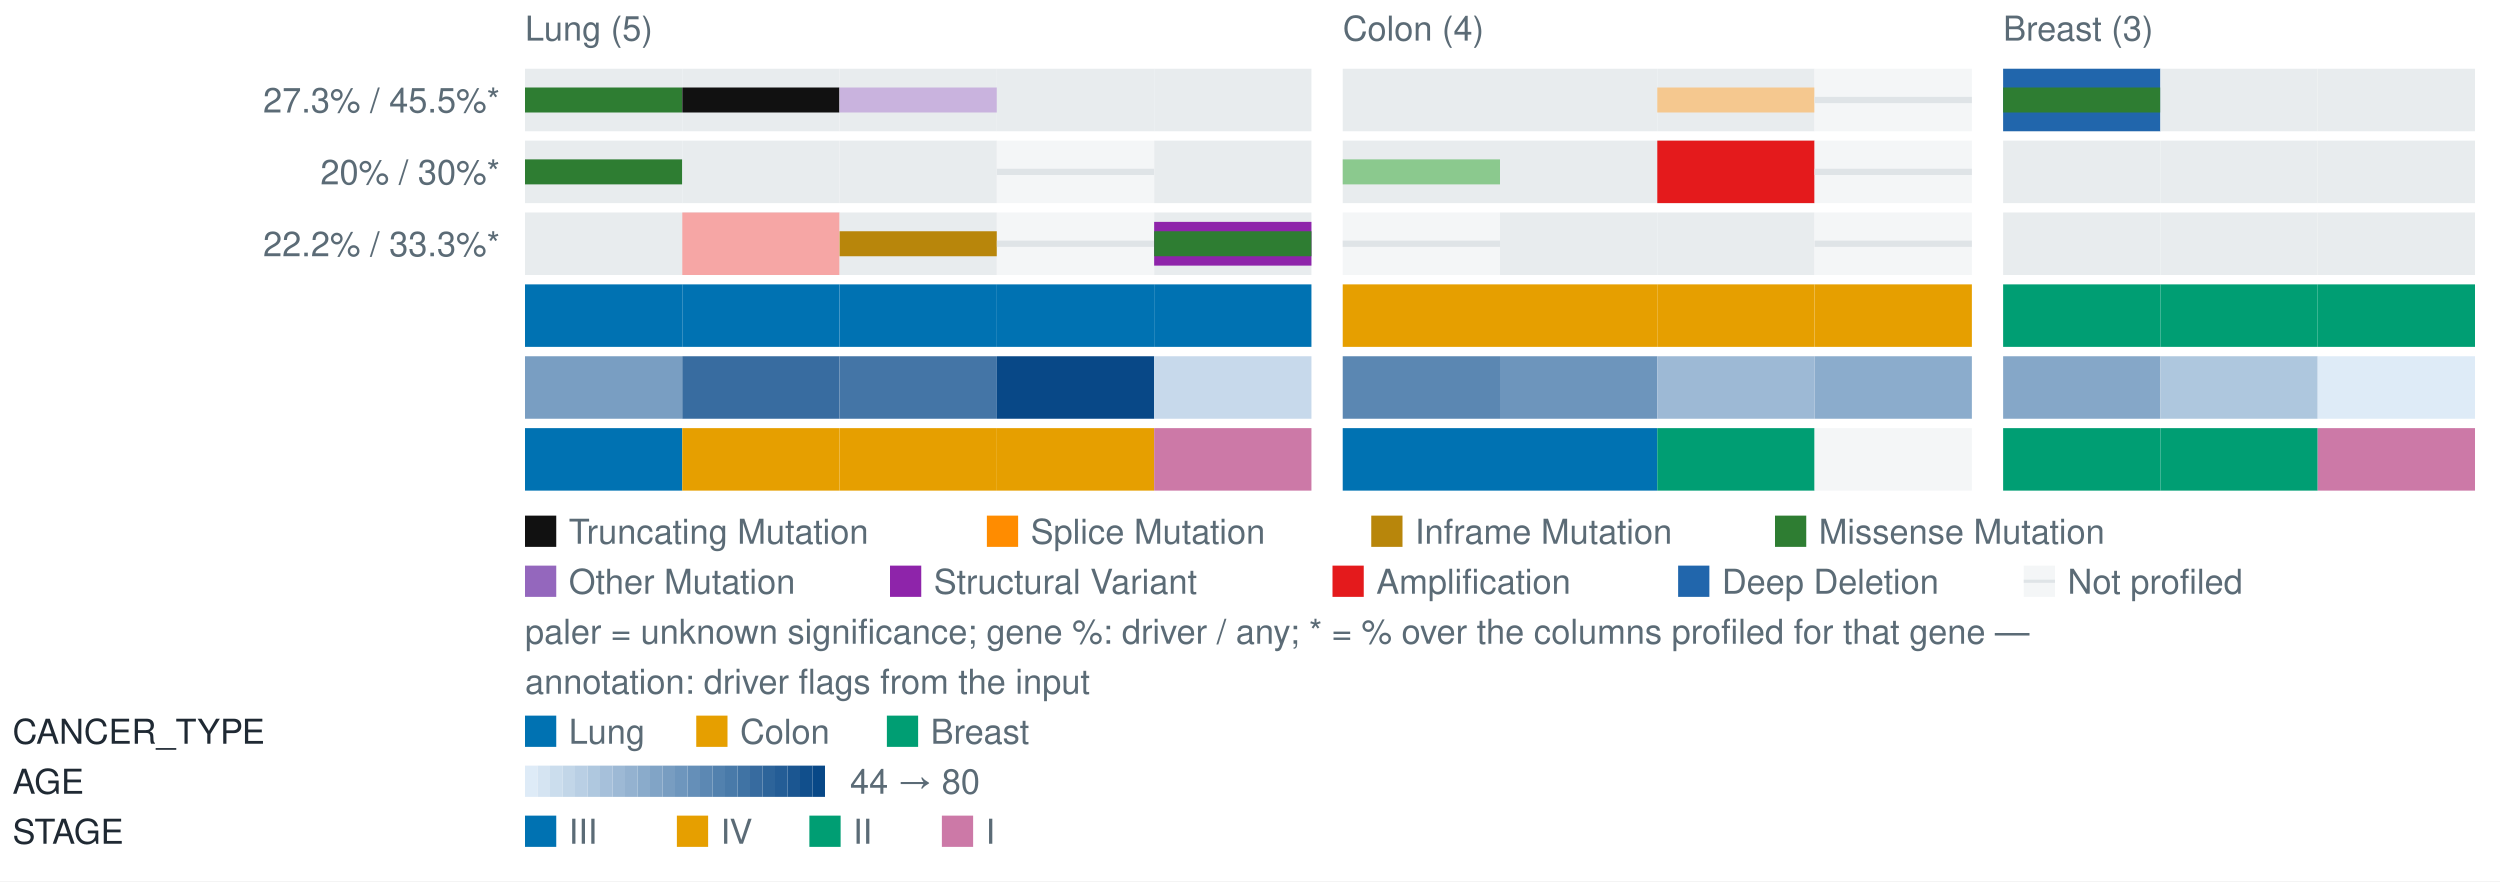
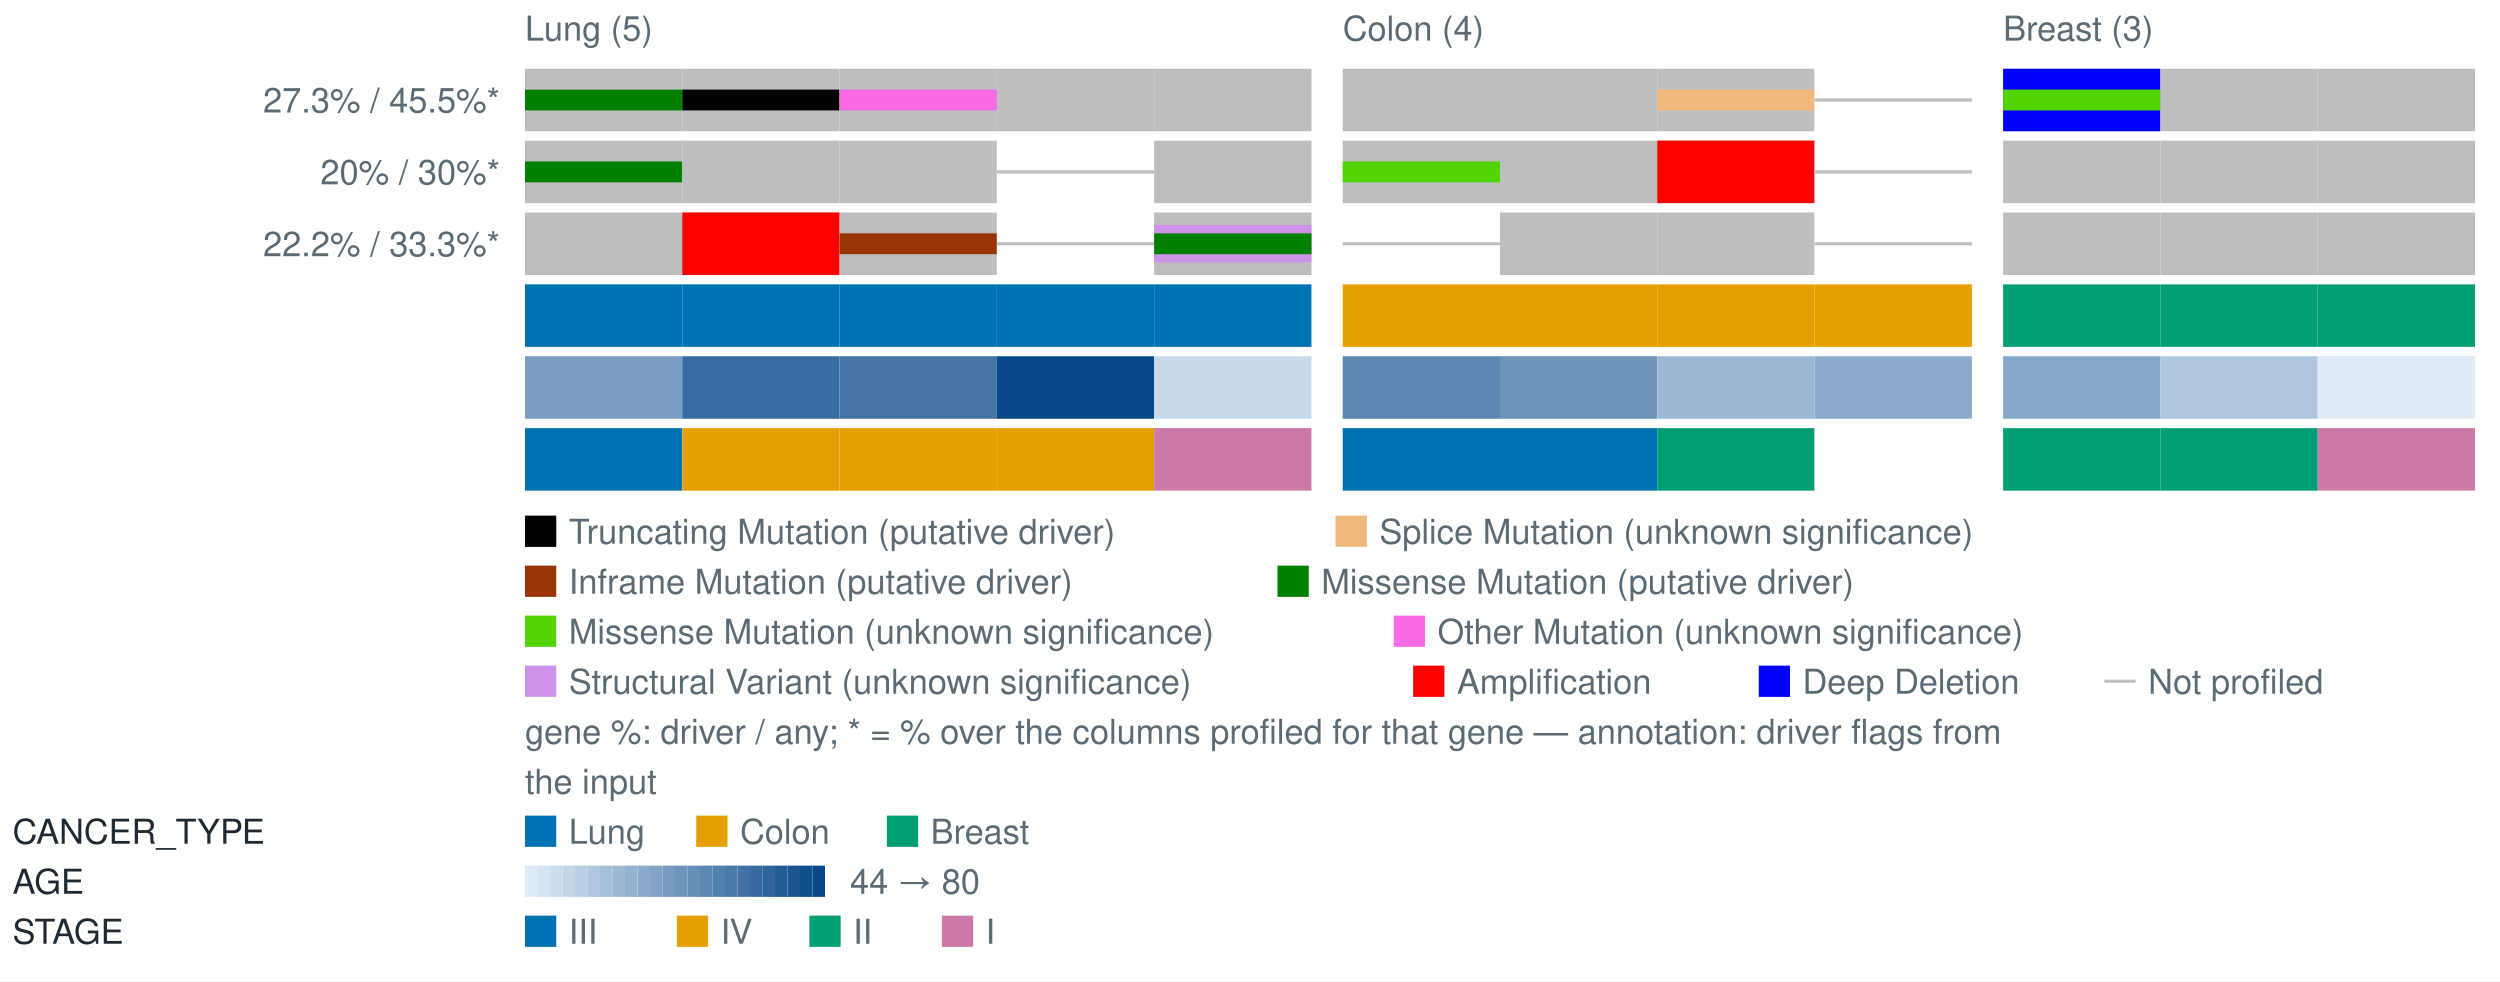
- <svg xmlns="http://www.w3.org/2000/svg" width="800" height="282" font-family="IBM Plex Sans,Helvetica,Arial,sans-serif" font-size="11">
-   <rect width="800" height="282" fill="#ffffff" />
+ <svg xmlns="http://www.w3.org/2000/svg" width="800" height="314" font-family="IBM Plex Sans,Helvetica,Arial,sans-serif" font-size="11">
+   <rect width="800" height="314" fill="#ffffff" />
  <text x="168" y="13" fill="#5b6b76">Lung (5)</text>
  <text x="429.667" y="13" fill="#5b6b76">Colon (4)</text>
  <text x="641" y="13" fill="#5b6b76">Breast (3)</text>
  <text x="4" y="36" fill="#1f2933" />
  <text x="160" y="36" fill="#5b6b76" text-anchor="end">27.3% / 45.5%*</text>
-   <rect x="168" y="22" width="50.33" height="20" fill="#e8ecee" />
-   <rect x="168" y="28" width="50.33" height="8" fill="#2e7d32" />
-   <rect x="218.33" y="22" width="50.33" height="20" fill="#e8ecee" />
-   <rect x="218.33" y="28" width="50.33" height="8" fill="#111111" />
-   <rect x="268.67" y="22" width="50.33" height="20" fill="#e8ecee" />
-   <rect x="268.67" y="28" width="50.33" height="8" fill="#c9b3de" />
-   <rect x="319" y="22" width="50.33" height="20" fill="#e8ecee" />
-   <rect x="369.33" y="22" width="50.33" height="20" fill="#e8ecee" />
-   <rect x="429.67" y="22" width="50.33" height="20" fill="#e8ecee" />
-   <rect x="480" y="22" width="50.33" height="20" fill="#e8ecee" />
-   <rect x="530.33" y="22" width="50.33" height="20" fill="#e8ecee" />
-   <rect x="530.33" y="28" width="50.33" height="8" fill="#f5c88f" />
-   <rect x="580.67" y="22" width="50.33" height="20" fill="#f4f6f7" />
-   <rect x="580.67" y="31" width="50.33" height="2" fill="#dfe4e7" />
-   <rect x="641" y="22" width="50.33" height="20" fill="#e8ecee" />
-   <rect x="641" y="22" width="50.33" height="20" fill="#2166ac" />
-   <rect x="641" y="28" width="50.33" height="8" fill="#2e7d32" />
-   <rect x="691.33" y="22" width="50.33" height="20" fill="#e8ecee" />
-   <rect x="741.67" y="22" width="50.33" height="20" fill="#e8ecee" />
+   <rect x="168" y="22" width="50.33" height="20" fill="#bebebe" />
+   <rect x="168" y="28.67" width="50.33" height="6.67" fill="#008000" />
+   <rect x="218.33" y="22" width="50.33" height="20" fill="#bebebe" />
+   <rect x="218.33" y="28.67" width="50.33" height="6.67" fill="#000000" />
+   <rect x="268.67" y="22" width="50.33" height="20" fill="#bebebe" />
+   <rect x="268.67" y="28.67" width="50.33" height="6.67" fill="#f96ae3" />
+   <rect x="319" y="22" width="50.33" height="20" fill="#bebebe" />
+   <rect x="369.33" y="22" width="50.33" height="20" fill="#bebebe" />
+   <rect x="429.67" y="22" width="50.33" height="20" fill="#bebebe" />
+   <rect x="480" y="22" width="50.33" height="20" fill="#bebebe" />
+   <rect x="530.33" y="22" width="50.33" height="20" fill="#bebebe" />
+   <rect x="530.33" y="28.67" width="50.33" height="6.67" fill="#f0b87b" />
+   <rect x="580.67" y="22" width="50.33" height="20" fill="#ffffff" />
+   <rect x="580.67" y="31.5" width="50.33" height="1" fill="#bebebe" />
+   <rect x="641" y="22" width="50.33" height="20" fill="#bebebe" />
+   <rect x="641" y="22" width="50.33" height="20" fill="#0000ff" />
+   <rect x="641" y="28.67" width="50.33" height="6.67" fill="#53d400" />
+   <rect x="691.33" y="22" width="50.33" height="20" fill="#bebebe" />
+   <rect x="741.67" y="22" width="50.33" height="20" fill="#bebebe" />
  <text x="4" y="59" fill="#1f2933" />
  <text x="160" y="59" fill="#5b6b76" text-anchor="end">20% / 30%*</text>
-   <rect x="168" y="45" width="50.33" height="20" fill="#e8ecee" />
-   <rect x="168" y="51" width="50.33" height="8" fill="#2e7d32" />
-   <rect x="218.33" y="45" width="50.33" height="20" fill="#e8ecee" />
-   <rect x="268.67" y="45" width="50.33" height="20" fill="#e8ecee" />
-   <rect x="319" y="45" width="50.33" height="20" fill="#f4f6f7" />
-   <rect x="319" y="54" width="50.33" height="2" fill="#dfe4e7" />
-   <rect x="369.33" y="45" width="50.33" height="20" fill="#e8ecee" />
-   <rect x="429.67" y="45" width="50.33" height="20" fill="#e8ecee" />
-   <rect x="429.67" y="51" width="50.33" height="8" fill="#8bc98e" />
-   <rect x="480" y="45" width="50.33" height="20" fill="#e8ecee" />
-   <rect x="530.33" y="45" width="50.33" height="20" fill="#e8ecee" />
-   <rect x="530.33" y="45" width="50.33" height="20" fill="#e41a1c" />
-   <rect x="580.67" y="45" width="50.33" height="20" fill="#f4f6f7" />
-   <rect x="580.67" y="54" width="50.33" height="2" fill="#dfe4e7" />
-   <rect x="641" y="45" width="50.33" height="20" fill="#e8ecee" />
-   <rect x="691.33" y="45" width="50.33" height="20" fill="#e8ecee" />
-   <rect x="741.67" y="45" width="50.33" height="20" fill="#e8ecee" />
+   <rect x="168" y="45" width="50.33" height="20" fill="#bebebe" />
+   <rect x="168" y="51.67" width="50.33" height="6.67" fill="#008000" />
+   <rect x="218.33" y="45" width="50.33" height="20" fill="#bebebe" />
+   <rect x="268.67" y="45" width="50.33" height="20" fill="#bebebe" />
+   <rect x="319" y="45" width="50.33" height="20" fill="#ffffff" />
+   <rect x="319" y="54.5" width="50.33" height="1" fill="#bebebe" />
+   <rect x="369.33" y="45" width="50.33" height="20" fill="#bebebe" />
+   <rect x="429.67" y="45" width="50.33" height="20" fill="#bebebe" />
+   <rect x="429.67" y="51.67" width="50.33" height="6.67" fill="#53d400" />
+   <rect x="480" y="45" width="50.33" height="20" fill="#bebebe" />
+   <rect x="530.33" y="45" width="50.33" height="20" fill="#bebebe" />
+   <rect x="530.33" y="45" width="50.33" height="20" fill="#ff0000" />
+   <rect x="580.67" y="45" width="50.33" height="20" fill="#ffffff" />
+   <rect x="580.67" y="54.5" width="50.33" height="1" fill="#bebebe" />
+   <rect x="641" y="45" width="50.33" height="20" fill="#bebebe" />
+   <rect x="691.33" y="45" width="50.33" height="20" fill="#bebebe" />
+   <rect x="741.67" y="45" width="50.33" height="20" fill="#bebebe" />
  <text x="4" y="82" fill="#1f2933" />
  <text x="160" y="82" fill="#5b6b76" text-anchor="end">22.2% / 33.3%*</text>
-   <rect x="168" y="68" width="50.33" height="20" fill="#e8ecee" />
-   <rect x="218.33" y="68" width="50.33" height="20" fill="#e8ecee" />
-   <rect x="218.33" y="68" width="50.33" height="20" fill="#f6a6a5" />
-   <rect x="268.67" y="68" width="50.33" height="20" fill="#e8ecee" />
-   <rect x="268.67" y="74" width="50.33" height="8" fill="#b8860b" />
-   <rect x="319" y="68" width="50.33" height="20" fill="#f4f6f7" />
-   <rect x="319" y="77" width="50.33" height="2" fill="#dfe4e7" />
-   <rect x="369.33" y="68" width="50.33" height="20" fill="#e8ecee" />
-   <rect x="369.33" y="71" width="50.33" height="14" fill="#8e24aa" />
-   <rect x="369.33" y="74" width="50.33" height="8" fill="#2e7d32" />
-   <rect x="429.67" y="68" width="50.33" height="20" fill="#f4f6f7" />
-   <rect x="429.67" y="77" width="50.33" height="2" fill="#dfe4e7" />
-   <rect x="480" y="68" width="50.33" height="20" fill="#e8ecee" />
-   <rect x="530.33" y="68" width="50.33" height="20" fill="#e8ecee" />
-   <rect x="580.67" y="68" width="50.33" height="20" fill="#f4f6f7" />
-   <rect x="580.67" y="77" width="50.33" height="2" fill="#dfe4e7" />
-   <rect x="641" y="68" width="50.33" height="20" fill="#e8ecee" />
-   <rect x="691.33" y="68" width="50.33" height="20" fill="#e8ecee" />
-   <rect x="741.67" y="68" width="50.33" height="20" fill="#e8ecee" />
+   <rect x="168" y="68" width="50.33" height="20" fill="#bebebe" />
+   <rect x="218.33" y="68" width="50.33" height="20" fill="#bebebe" />
+   <rect x="218.33" y="68" width="50.33" height="20" fill="#ff0000" />
+   <rect x="268.67" y="68" width="50.33" height="20" fill="#bebebe" />
+   <rect x="268.67" y="74.67" width="50.33" height="6.67" fill="#993404" />
+   <rect x="319" y="68" width="50.33" height="20" fill="#ffffff" />
+   <rect x="319" y="77.5" width="50.33" height="1" fill="#bebebe" />
+   <rect x="369.33" y="68" width="50.33" height="20" fill="#bebebe" />
+   <rect x="369.33" y="72" width="50.33" height="12" fill="#ce92e8" />
+   <rect x="369.33" y="74.67" width="50.33" height="6.67" fill="#008000" />
+   <rect x="429.67" y="68" width="50.33" height="20" fill="#ffffff" />
+   <rect x="429.67" y="77.5" width="50.33" height="1" fill="#bebebe" />
+   <rect x="480" y="68" width="50.33" height="20" fill="#bebebe" />
+   <rect x="530.33" y="68" width="50.33" height="20" fill="#bebebe" />
+   <rect x="580.67" y="68" width="50.33" height="20" fill="#ffffff" />
+   <rect x="580.67" y="77.5" width="50.33" height="1" fill="#bebebe" />
+   <rect x="641" y="68" width="50.33" height="20" fill="#bebebe" />
+   <rect x="691.33" y="68" width="50.33" height="20" fill="#bebebe" />
+   <rect x="741.67" y="68" width="50.33" height="20" fill="#bebebe" />
  <text x="4" y="105" fill="#1f2933" />
  <rect x="168" y="91" width="50.33" height="20" fill="#0072B2" />
  <rect x="218.33" y="91" width="50.33" height="20" fill="#0072B2" />
  <rect x="268.67" y="91" width="50.33" height="20" fill="#0072B2" />
  <rect x="319" y="91" width="50.33" height="20" fill="#0072B2" />
  <rect x="369.33" y="91" width="50.33" height="20" fill="#0072B2" />
  <rect x="429.67" y="91" width="50.33" height="20" fill="#E69F00" />
  <rect x="480" y="91" width="50.33" height="20" fill="#E69F00" />
  <rect x="530.33" y="91" width="50.33" height="20" fill="#E69F00" />
  <rect x="580.67" y="91" width="50.33" height="20" fill="#E69F00" />
  <rect x="641" y="91" width="50.33" height="20" fill="#009E73" />
  <rect x="691.33" y="91" width="50.33" height="20" fill="#009E73" />
  <rect x="741.67" y="91" width="50.33" height="20" fill="#009E73" />
  <text x="4" y="128" fill="#1f2933" />
  <rect x="168" y="114" width="50.33" height="20" fill="rgb(121,158,194)" />
  <rect x="218.33" y="114" width="50.33" height="20" fill="rgb(56,108,160)" />
  <rect x="268.67" y="114" width="50.33" height="20" fill="rgb(68,117,166)" />
  <rect x="319" y="114" width="50.33" height="20" fill="rgb(8,72,135)" />
  <rect x="369.33" y="114" width="50.33" height="20" fill="rgb(199,217,235)" />
  <rect x="429.67" y="114" width="50.33" height="20" fill="rgb(91,135,178)" />
  <rect x="480" y="114" width="50.33" height="20" fill="rgb(109,149,188)" />
  <rect x="530.33" y="114" width="50.33" height="20" fill="rgb(157,185,213)" />
  <rect x="580.67" y="114" width="50.33" height="20" fill="rgb(139,172,204)" />
  <rect x="641" y="114" width="50.33" height="20" fill="rgb(133,167,200)" />
  <rect x="691.33" y="114" width="50.33" height="20" fill="rgb(174,199,222)" />
  <rect x="741.67" y="114" width="50.33" height="20" fill="rgb(222,235,247)" />
  <text x="4" y="151" fill="#1f2933" />
  <rect x="168" y="137" width="50.33" height="20" fill="#0072B2" />
  <rect x="218.33" y="137" width="50.33" height="20" fill="#E69F00" />
  <rect x="268.67" y="137" width="50.33" height="20" fill="#E69F00" />
  <rect x="319" y="137" width="50.33" height="20" fill="#E69F00" />
  <rect x="369.33" y="137" width="50.33" height="20" fill="#CC79A7" />
  <rect x="429.67" y="137" width="50.33" height="20" fill="#0072B2" />
  <rect x="480" y="137" width="50.33" height="20" fill="#0072B2" />
  <rect x="530.33" y="137" width="50.33" height="20" fill="#009E73" />
-   <rect x="580.67" y="137" width="50.33" height="20" fill="#f4f6f7" />
+   <rect x="580.67" y="137" width="50.33" height="20" fill="#ffffff" />
  <rect x="641" y="137" width="50.33" height="20" fill="#009E73" />
  <rect x="691.33" y="137" width="50.33" height="20" fill="#009E73" />
  <rect x="741.67" y="137" width="50.33" height="20" fill="#CC79A7" />
-   <rect x="168" y="165" width="10" height="10" fill="#111111" />
-   <text x="182" y="174" fill="#5b6b76">Truncating Mutation</text>
-   <rect x="315.8" y="165" width="10" height="10" fill="#ff8c00" />
-   <text x="329.8" y="174" fill="#5b6b76">Splice Mutation</text>
-   <rect x="438.8" y="165" width="10" height="10" fill="#b8860b" />
-   <text x="452.8" y="174" fill="#5b6b76">Inframe Mutation</text>
-   <rect x="568" y="165" width="10" height="10" fill="#2e7d32" />
-   <text x="582" y="174" fill="#5b6b76">Missense Mutation</text>
-   <rect x="168" y="181" width="10" height="10" fill="#9467bd" />
-   <text x="182" y="190" fill="#5b6b76">Other Mutation</text>
-   <rect x="284.8" y="181" width="10" height="10" fill="#8e24aa" />
-   <text x="298.8" y="190" fill="#5b6b76">Structural Variant</text>
-   <rect x="426.4" y="181" width="10" height="10" fill="#e41a1c" />
-   <text x="440.4" y="190" fill="#5b6b76">Amplification</text>
-   <rect x="537" y="181" width="10" height="10" fill="#2166ac" />
-   <text x="551" y="190" fill="#5b6b76">Deep Deletion</text>
-   <rect x="647.6" y="181" width="10" height="10" fill="#f4f6f7" />
-   <rect x="647.6" y="185.5" width="10" height="1" fill="#dfe4e7" />
-   <text x="661.6" y="190" fill="#5b6b76">Not profiled</text>
-   <text x="168" y="206" fill="#5b6b76">paler = unknown significance; gene %: driver / any; * = % over the columns profiled for that gene —</text>
-   <text x="168" y="222" fill="#5b6b76">annotation: driver flags from the input</text>
-   <text x="4" y="238" fill="#1f2933">CANCER_TYPE</text>
-   <rect x="168" y="229" width="10" height="10" fill="#0072B2" />
-   <text x="182" y="238" fill="#5b6b76">Lung</text>
-   <rect x="222.8" y="229" width="10" height="10" fill="#E69F00" />
-   <text x="236.8" y="238" fill="#5b6b76">Colon</text>
-   <rect x="283.8" y="229" width="10" height="10" fill="#009E73" />
-   <text x="297.8" y="238" fill="#5b6b76">Breast</text>
-   <text x="4" y="254" fill="#1f2933">AGE</text>
-   <rect x="168" y="245" width="4" height="10" fill="rgb(222,235,247)" />
-   <rect x="172" y="245" width="4" height="10" fill="rgb(213,228,242)" />
-   <rect x="176" y="245" width="4" height="10" fill="rgb(203,221,237)" />
-   <rect x="180" y="245" width="4" height="10" fill="rgb(194,214,232)" />
-   <rect x="184" y="245" width="4" height="10" fill="rgb(185,207,228)" />
-   <rect x="188" y="245" width="4" height="10" fill="rgb(175,200,223)" />
-   <rect x="192" y="245" width="4" height="10" fill="rgb(166,192,218)" />
-   <rect x="196" y="245" width="4" height="10" fill="rgb(157,185,213)" />
-   <rect x="200" y="245" width="4" height="10" fill="rgb(148,178,208)" />
-   <rect x="204" y="245" width="4" height="10" fill="rgb(138,171,203)" />
-   <rect x="208" y="245" width="4" height="10" fill="rgb(129,164,198)" />
-   <rect x="212" y="245" width="4" height="10" fill="rgb(120,157,193)" />
-   <rect x="216" y="245" width="4" height="10" fill="rgb(110,150,189)" />
-   <rect x="220" y="245" width="4" height="10" fill="rgb(101,143,184)" />
-   <rect x="224" y="245" width="4" height="10" fill="rgb(92,136,179)" />
-   <rect x="228" y="245" width="4" height="10" fill="rgb(82,129,174)" />
-   <rect x="232" y="245" width="4" height="10" fill="rgb(73,122,169)" />
-   <rect x="236" y="245" width="4" height="10" fill="rgb(64,115,164)" />
-   <rect x="240" y="245" width="4" height="10" fill="rgb(55,107,159)" />
-   <rect x="244" y="245" width="4" height="10" fill="rgb(45,100,154)" />
-   <rect x="248" y="245" width="4" height="10" fill="rgb(36,93,150)" />
-   <rect x="252" y="245" width="4" height="10" fill="rgb(27,86,145)" />
-   <rect x="256" y="245" width="4" height="10" fill="rgb(17,79,140)" />
-   <rect x="260" y="245" width="4" height="10" fill="rgb(8,72,135)" />
-   <text x="272" y="254" fill="#5b6b76">44 → 80</text>
-   <text x="4" y="270" fill="#1f2933">STAGE</text>
+   <rect x="168" y="165" width="10" height="10" fill="#000000" />
+   <text x="182" y="174" fill="#5b6b76">Truncating Mutation (putative driver)</text>
+   <rect x="427.4" y="165" width="10" height="10" fill="#f0b87b" />
+   <text x="441.4" y="174" fill="#5b6b76">Splice Mutation (unknown significance)</text>
+   <rect x="168" y="181" width="10" height="10" fill="#993404" />
+   <text x="182" y="190" fill="#5b6b76">Inframe Mutation (putative driver)</text>
+   <rect x="408.8" y="181" width="10" height="10" fill="#008000" />
+   <text x="422.8" y="190" fill="#5b6b76">Missense Mutation (putative driver)</text>
+   <rect x="168" y="197" width="10" height="10" fill="#53d400" />
+   <text x="182" y="206" fill="#5b6b76">Missense Mutation (unknown significance)</text>
+   <rect x="446" y="197" width="10" height="10" fill="#f96ae3" />
+   <text x="460" y="206" fill="#5b6b76">Other Mutation (unknown significance)</text>
+   <rect x="168" y="213" width="10" height="10" fill="#ce92e8" />
+   <text x="182" y="222" fill="#5b6b76">Structural Variant (unknown significance)</text>
+   <rect x="452.2" y="213" width="10" height="10" fill="#ff0000" />
+   <text x="466.2" y="222" fill="#5b6b76">Amplification</text>
+   <rect x="562.8" y="213" width="10" height="10" fill="#0000ff" />
+   <text x="576.8" y="222" fill="#5b6b76">Deep Deletion</text>
+   <rect x="673.4" y="213" width="10" height="10" fill="#ffffff" />
+   <rect x="673.4" y="217.5" width="10" height="1" fill="#bebebe" />
+   <text x="687.4" y="222" fill="#5b6b76">Not profiled</text>
+   <text x="168" y="238" fill="#5b6b76">gene %: driver / any; * = % over the columns profiled for that gene — annotation: driver flags from</text>
+   <text x="168" y="254" fill="#5b6b76">the input</text>
+   <text x="4" y="270" fill="#1f2933">CANCER_TYPE</text>
  <rect x="168" y="261" width="10" height="10" fill="#0072B2" />
-   <text x="182" y="270" fill="#5b6b76">III</text>
-   <rect x="216.6" y="261" width="10" height="10" fill="#E69F00" />
-   <text x="230.6" y="270" fill="#5b6b76">IV</text>
-   <rect x="259" y="261" width="10" height="10" fill="#009E73" />
-   <text x="273" y="270" fill="#5b6b76">II</text>
-   <rect x="301.4" y="261" width="10" height="10" fill="#CC79A7" />
-   <text x="315.4" y="270" fill="#5b6b76">I</text>
+   <text x="182" y="270" fill="#5b6b76">Lung</text>
+   <rect x="222.8" y="261" width="10" height="10" fill="#E69F00" />
+   <text x="236.8" y="270" fill="#5b6b76">Colon</text>
+   <rect x="283.8" y="261" width="10" height="10" fill="#009E73" />
+   <text x="297.8" y="270" fill="#5b6b76">Breast</text>
+   <text x="4" y="286" fill="#1f2933">AGE</text>
+   <rect x="168" y="277" width="4" height="10" fill="rgb(222,235,247)" />
+   <rect x="172" y="277" width="4" height="10" fill="rgb(213,228,242)" />
+   <rect x="176" y="277" width="4" height="10" fill="rgb(203,221,237)" />
+   <rect x="180" y="277" width="4" height="10" fill="rgb(194,214,232)" />
+   <rect x="184" y="277" width="4" height="10" fill="rgb(185,207,228)" />
+   <rect x="188" y="277" width="4" height="10" fill="rgb(175,200,223)" />
+   <rect x="192" y="277" width="4" height="10" fill="rgb(166,192,218)" />
+   <rect x="196" y="277" width="4" height="10" fill="rgb(157,185,213)" />
+   <rect x="200" y="277" width="4" height="10" fill="rgb(148,178,208)" />
+   <rect x="204" y="277" width="4" height="10" fill="rgb(138,171,203)" />
+   <rect x="208" y="277" width="4" height="10" fill="rgb(129,164,198)" />
+   <rect x="212" y="277" width="4" height="10" fill="rgb(120,157,193)" />
+   <rect x="216" y="277" width="4" height="10" fill="rgb(110,150,189)" />
+   <rect x="220" y="277" width="4" height="10" fill="rgb(101,143,184)" />
+   <rect x="224" y="277" width="4" height="10" fill="rgb(92,136,179)" />
+   <rect x="228" y="277" width="4" height="10" fill="rgb(82,129,174)" />
+   <rect x="232" y="277" width="4" height="10" fill="rgb(73,122,169)" />
+   <rect x="236" y="277" width="4" height="10" fill="rgb(64,115,164)" />
+   <rect x="240" y="277" width="4" height="10" fill="rgb(55,107,159)" />
+   <rect x="244" y="277" width="4" height="10" fill="rgb(45,100,154)" />
+   <rect x="248" y="277" width="4" height="10" fill="rgb(36,93,150)" />
+   <rect x="252" y="277" width="4" height="10" fill="rgb(27,86,145)" />
+   <rect x="256" y="277" width="4" height="10" fill="rgb(17,79,140)" />
+   <rect x="260" y="277" width="4" height="10" fill="rgb(8,72,135)" />
+   <text x="272" y="286" fill="#5b6b76">44 → 80</text>
+   <text x="4" y="302" fill="#1f2933">STAGE</text>
+   <rect x="168" y="293" width="10" height="10" fill="#0072B2" />
+   <text x="182" y="302" fill="#5b6b76">III</text>
+   <rect x="216.6" y="293" width="10" height="10" fill="#E69F00" />
+   <text x="230.6" y="302" fill="#5b6b76">IV</text>
+   <rect x="259" y="293" width="10" height="10" fill="#009E73" />
+   <text x="273" y="302" fill="#5b6b76">II</text>
+   <rect x="301.4" y="293" width="10" height="10" fill="#CC79A7" />
+   <text x="315.4" y="302" fill="#5b6b76">I</text>
</svg>
